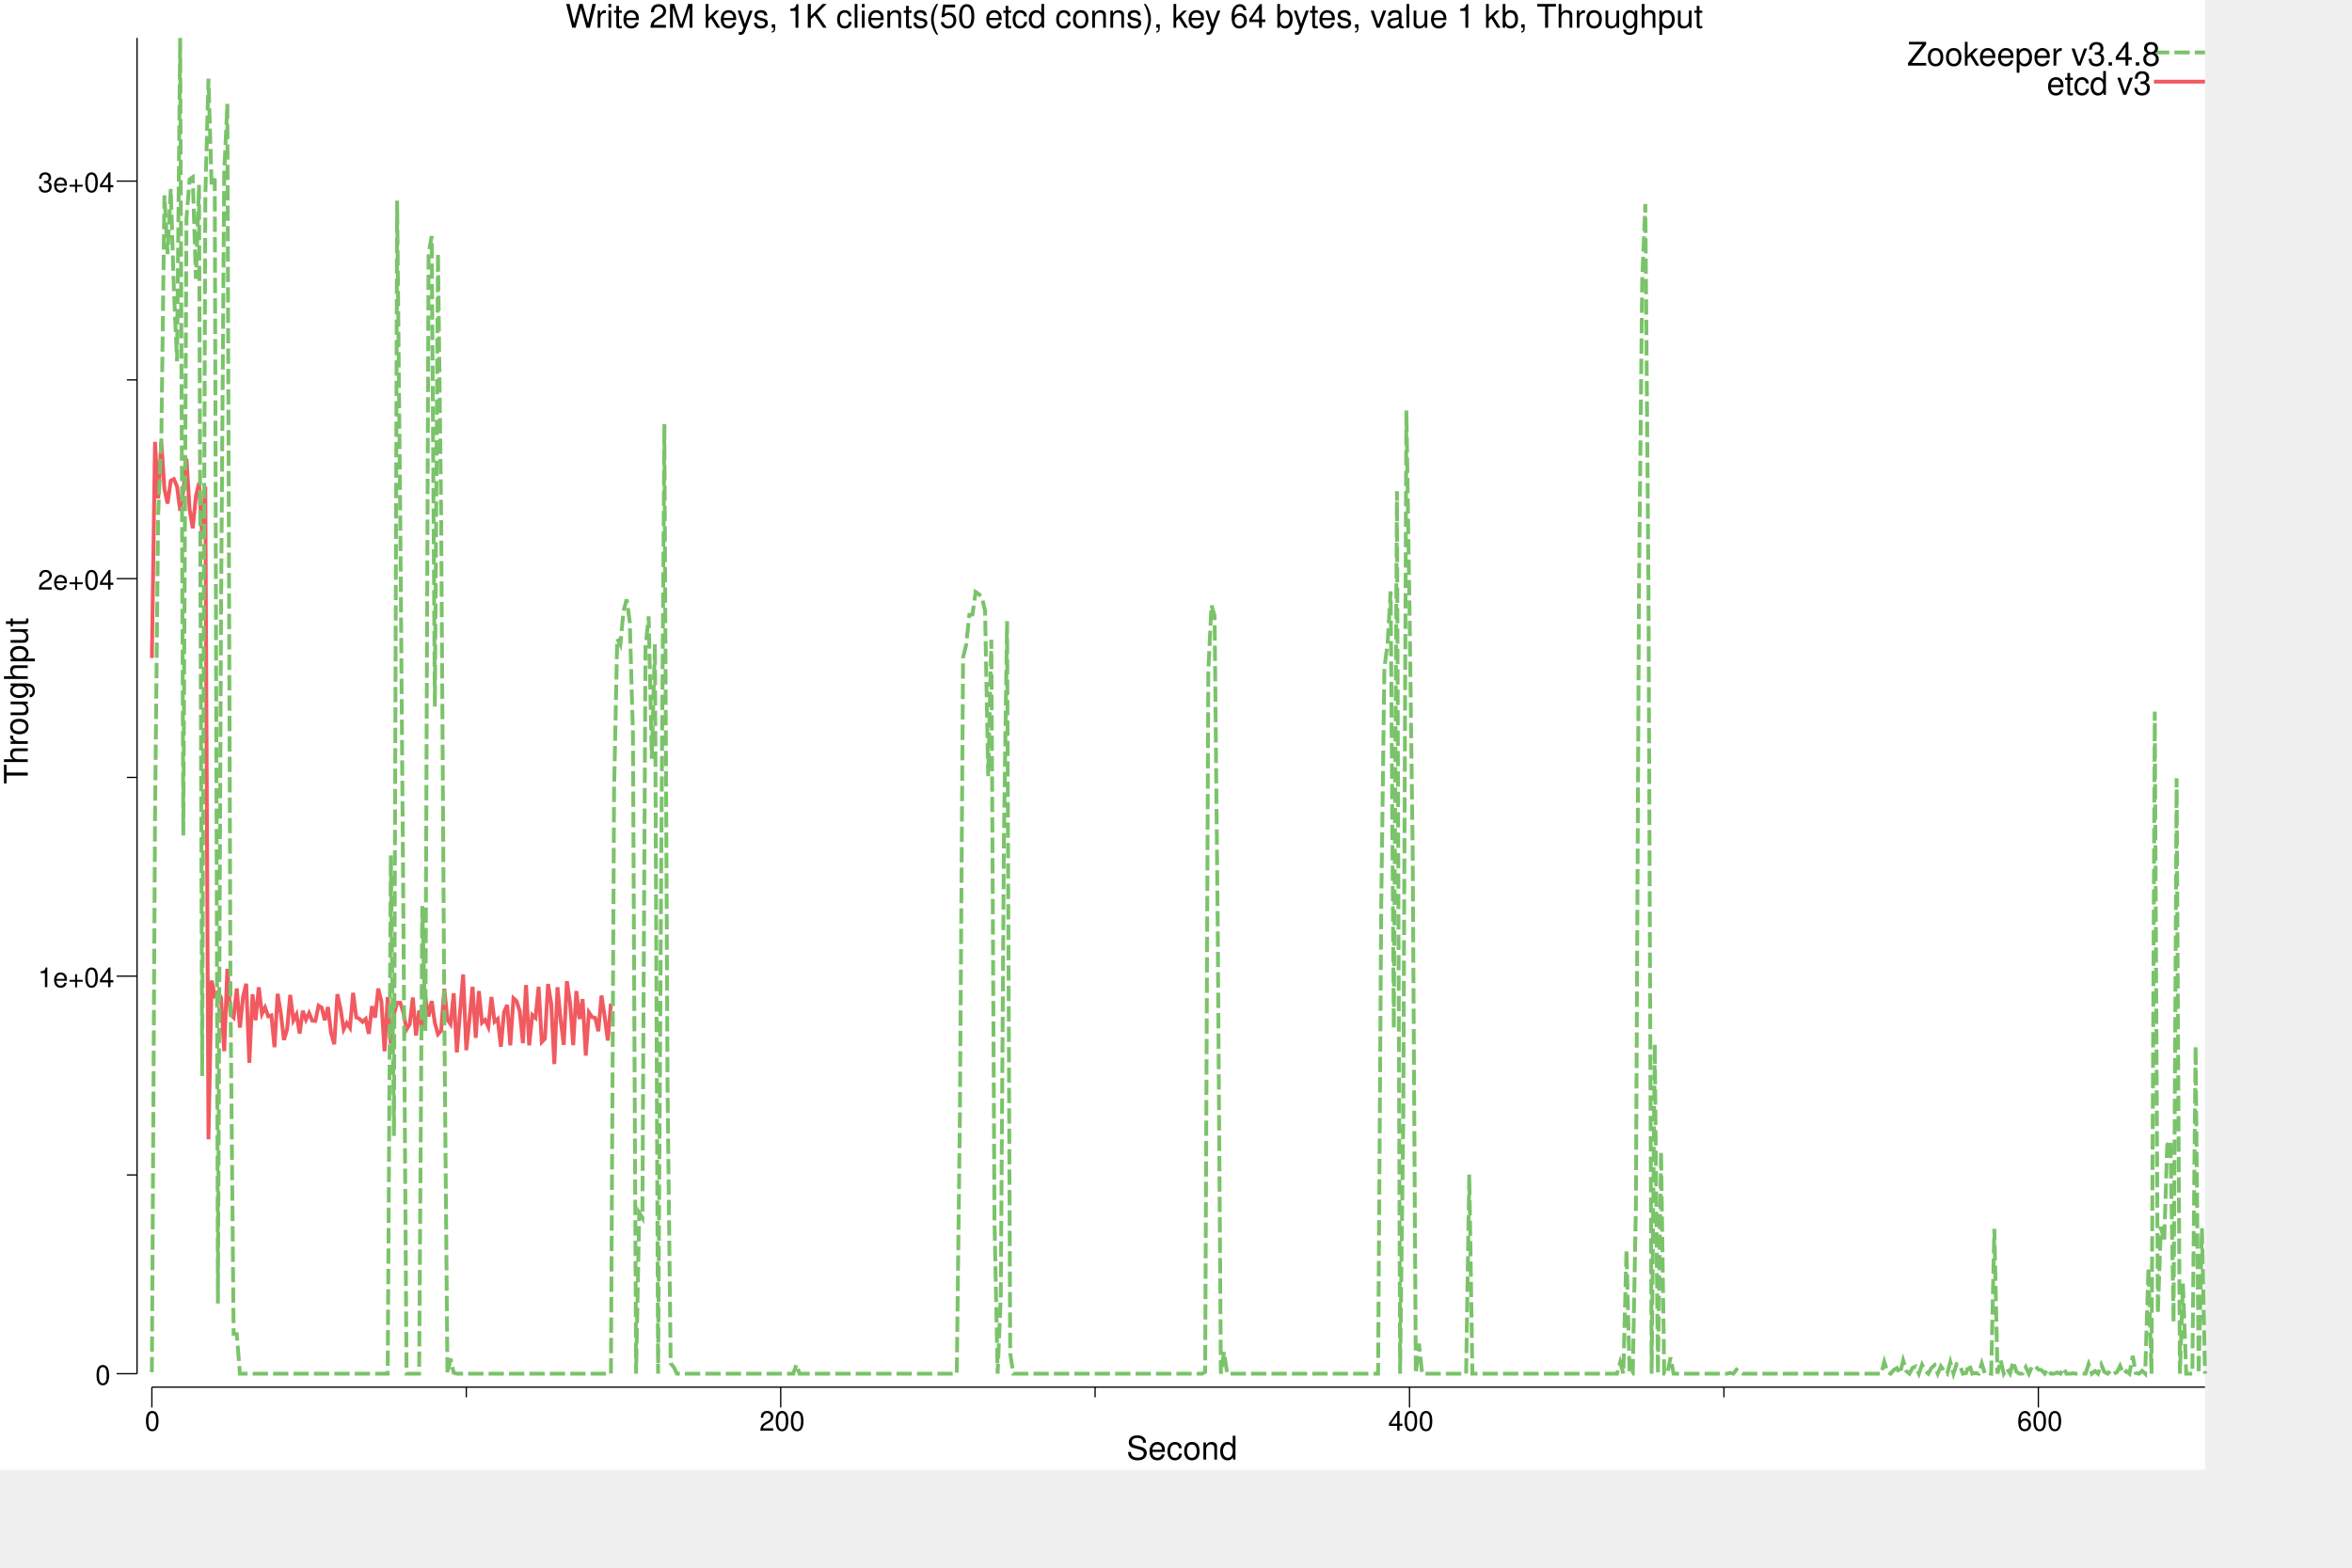
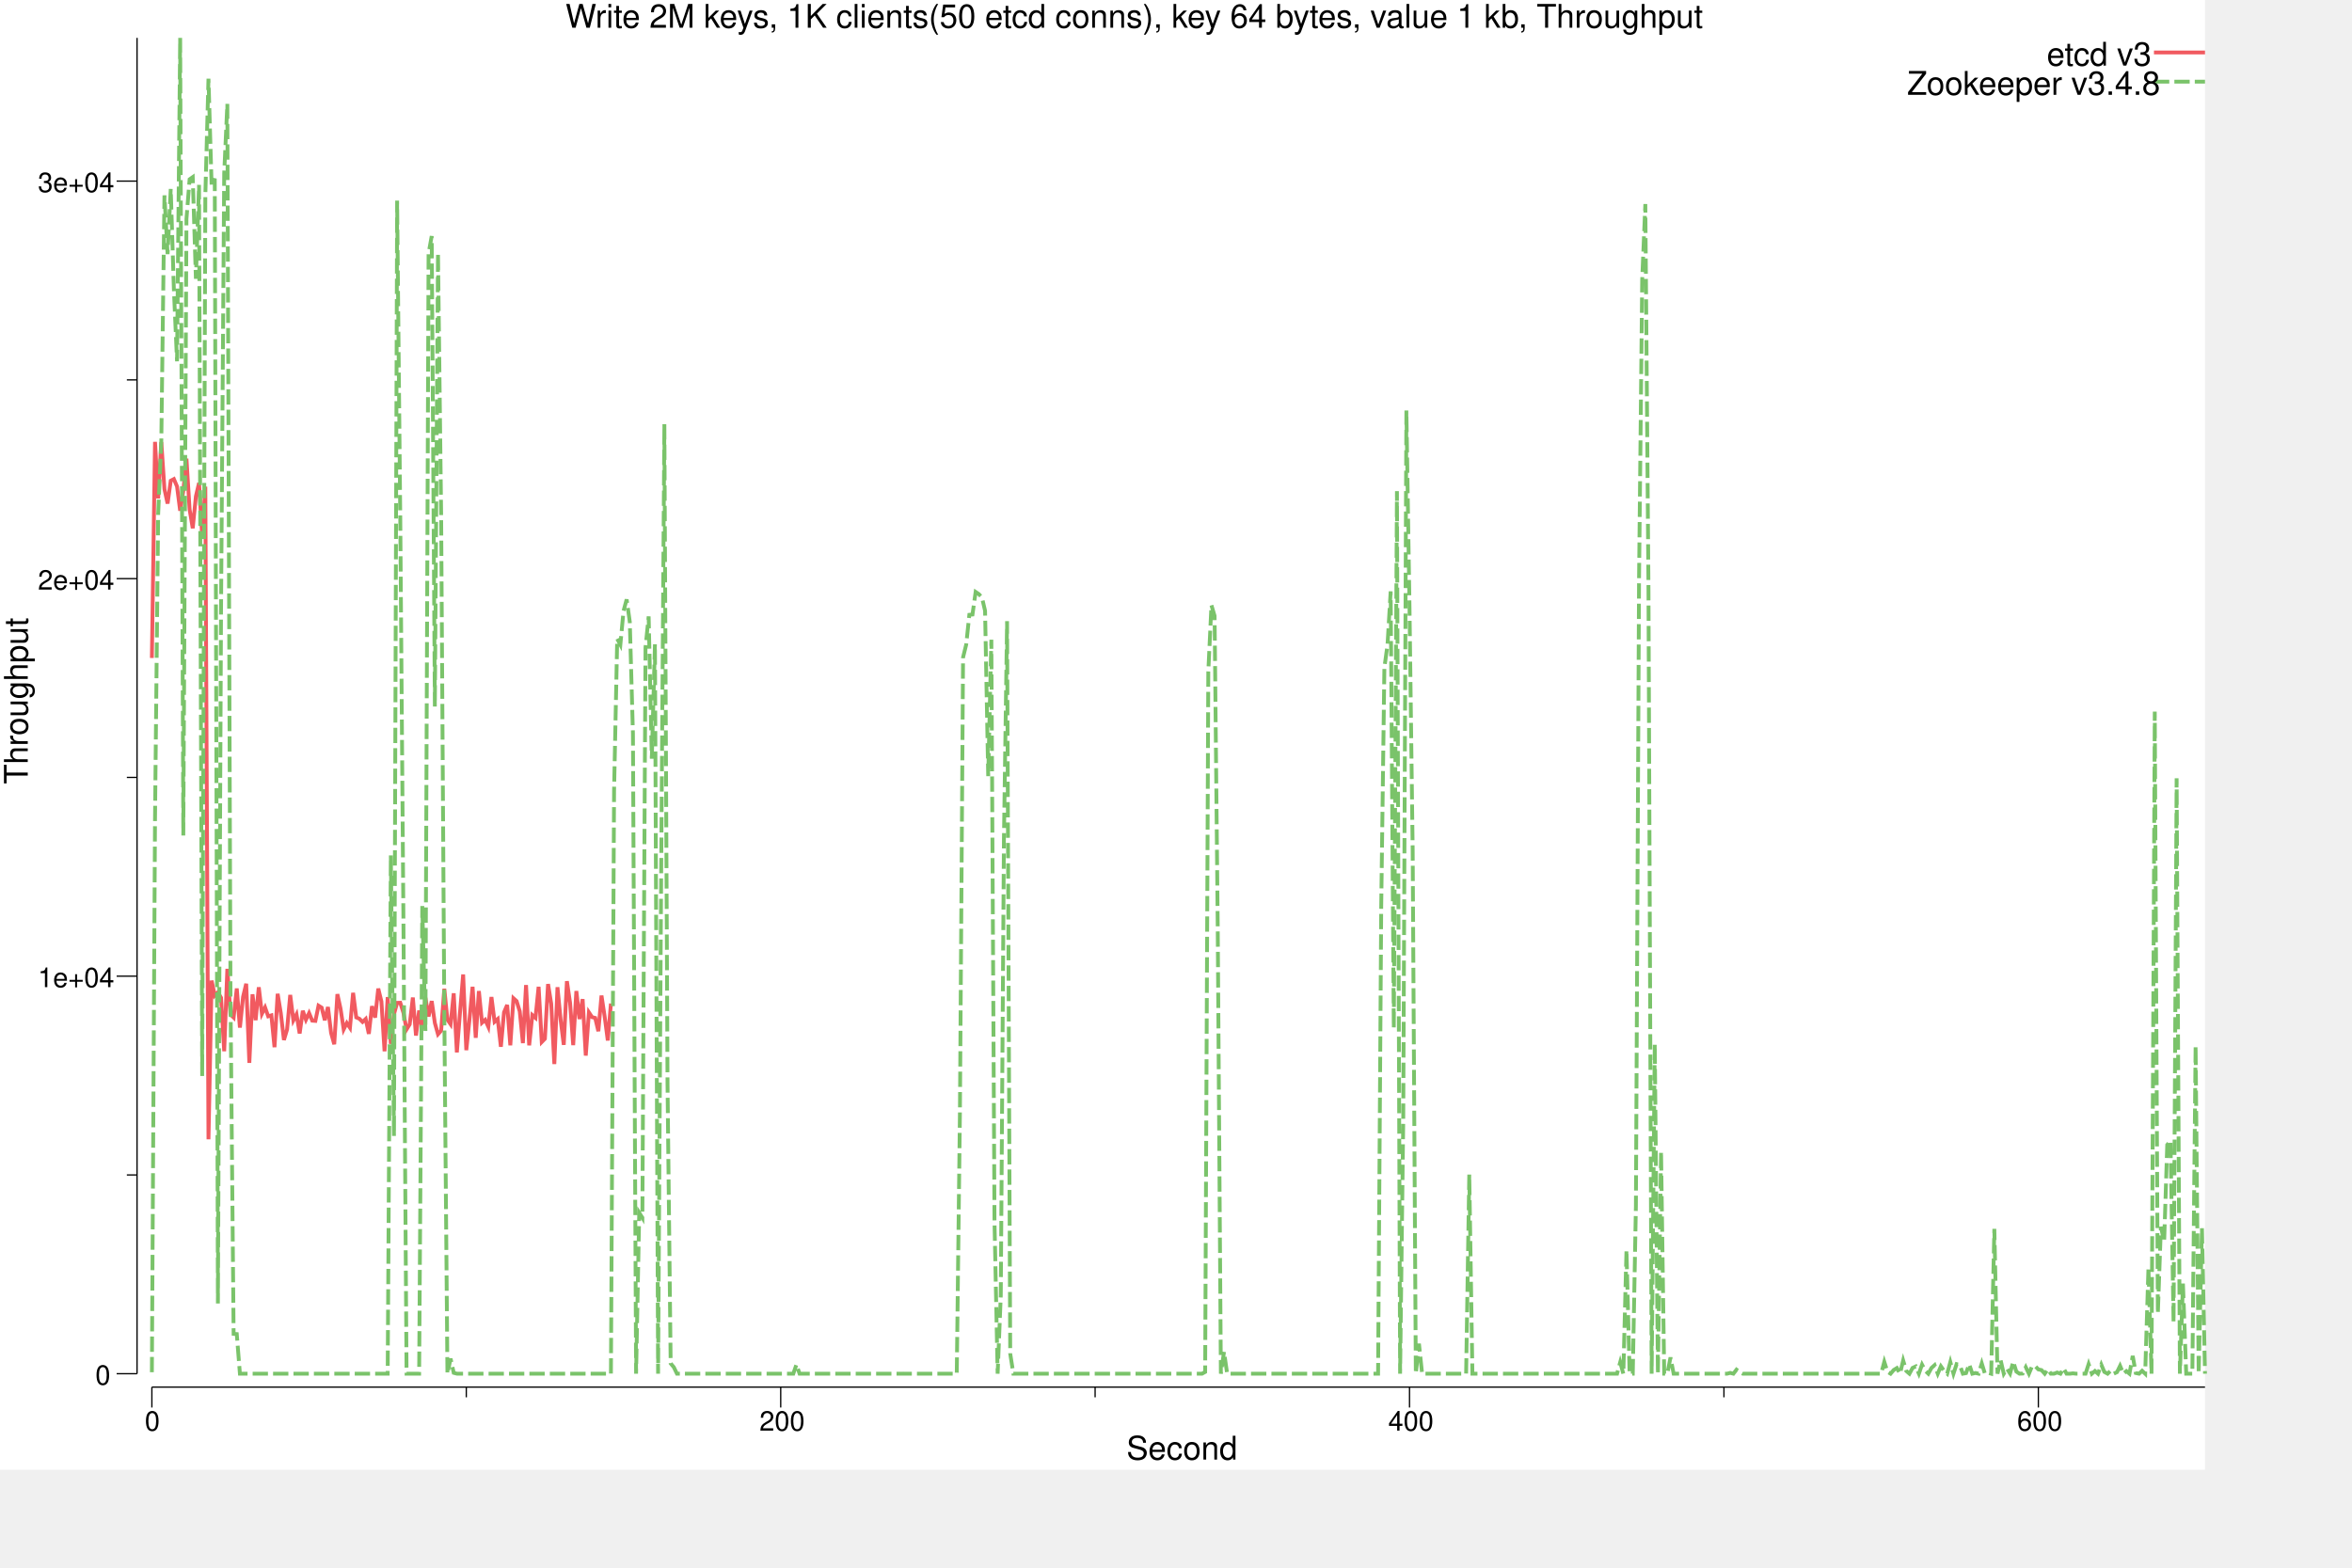
<svg xmlns="http://www.w3.org/2000/svg" width="12in" height="8in">
  <g transform="scale(1, -1) translate(0, -720)">
    <path d="M0,0L1080,0L1080,720L0,720Z" style="fill:#FFFFFF" />
    <text x="276.97" y="-706.41" transform="scale(1, -1)" style="font-family:Helvetica;font-weight:normal;font-style:normal;font-size:12pt">Write 2M keys, 1K clients(50 etcd conns), key 64 bytes, value 1 kb, Throughput</text>
    <text x="551.76" y="-4.965" transform="scale(1, -1)" style="font-family:Helvetica;font-weight:normal;font-style:normal;font-size:12pt">Second</text>
    <text x="70.912" y="-19.142" transform="scale(1, -1)" style="font-family:Helvetica;font-weight:normal;font-style:normal;font-size:10pt">0</text>
    <text x="371.96" y="-19.142" transform="scale(1, -1)" style="font-family:Helvetica;font-weight:normal;font-style:normal;font-size:10pt">200</text>
    <text x="679.96" y="-19.142" transform="scale(1, -1)" style="font-family:Helvetica;font-weight:normal;font-style:normal;font-size:10pt">400</text>
    <text x="987.96" y="-19.142" transform="scale(1, -1)" style="font-family:Helvetica;font-weight:normal;font-style:normal;font-size:10pt">600</text>
    <path d="M74.388,30.467L74.388,40.467" style="fill:none;stroke:#000000;stroke-width:0.625" />
    <path d="M382.39,30.467L382.39,40.467" style="fill:none;stroke:#000000;stroke-width:0.625" />
    <path d="M690.38,30.467L690.38,40.467" style="fill:none;stroke:#000000;stroke-width:0.625" />
    <path d="M998.38,30.467L998.38,40.467" style="fill:none;stroke:#000000;stroke-width:0.625" />
    <path d="M228.39,35.468L228.39,40.467" style="fill:none;stroke:#000000;stroke-width:0.625" />
    <path d="M536.38,35.468L536.38,40.467" style="fill:none;stroke:#000000;stroke-width:0.625" />
    <path d="M844.38,35.468L844.38,40.467" style="fill:none;stroke:#000000;stroke-width:0.625" />
    <path d="M74.388,40.467L1080,40.467" style="fill:none;stroke:#000000;stroke-width:0.625" />
    <g transform="rotate(90)">
      <text x="335.88" y="13.59" transform="scale(1, -1)" style="font-family:Helvetica;font-weight:normal;font-style:normal;font-size:12pt">Throughput</text>
    </g>
    <text x="46.705" y="-41.661" transform="scale(1, -1)" style="font-family:Helvetica;font-weight:normal;font-style:normal;font-size:10pt">0</text>
    <text x="18.555" y="-236.41" transform="scale(1, -1)" style="font-family:Helvetica;font-weight:normal;font-style:normal;font-size:10pt">1e+04</text>
    <text x="18.555" y="-431.16" transform="scale(1, -1)" style="font-family:Helvetica;font-weight:normal;font-style:normal;font-size:10pt">2e+04</text>
    <text x="18.555" y="-625.91" transform="scale(1, -1)" style="font-family:Helvetica;font-weight:normal;font-style:normal;font-size:10pt">3e+04</text>
    <path d="M57.13,47.03L67.13,47.03" style="fill:none;stroke:#000000;stroke-width:0.625" />
    <path d="M57.13,241.78L67.13,241.78" style="fill:none;stroke:#000000;stroke-width:0.625" />
    <path d="M57.13,436.53L67.13,436.53" style="fill:none;stroke:#000000;stroke-width:0.625" />
    <path d="M57.13,631.28L67.13,631.28" style="fill:none;stroke:#000000;stroke-width:0.625" />
    <path d="M62.13,144.4L67.13,144.4" style="fill:none;stroke:#000000;stroke-width:0.625" />
    <path d="M62.13,339.15L67.13,339.15" style="fill:none;stroke:#000000;stroke-width:0.625" />
    <path d="M62.13,533.9L67.13,533.9" style="fill:none;stroke:#000000;stroke-width:0.625" />
    <path d="M67.13,47.03L67.13,701.44" style="fill:none;stroke:#000000;stroke-width:0.625" />
    <path d="M74.388,397.66L75.927,503.54L77.467,475.83L79.007,503.44L80.547,480.4L82.087,473.3L83.627,484.49L85.167,485.31L86.707,481.69L88.247,469.79L89.787,479.61L91.327,495.32L92.867,470.41L94.407,461.2L95.947,476.84L97.487,483.42L99.027,457.27L100.57,481.59L102.11,161.85L103.65,239.62L105.19,232.31L106.73,233.87L108.27,231.22L109.81,204.99L111.35,245.36L112.89,223.04L114.43,221.53L115.97,235.76L117.51,216.58L119.05,231.65L120.59,238.08L122.13,199.3L123.67,232.9L125.21,220.22L126.75,236.35L128.29,223.38L129.83,226.45L131.37,222.11L132.91,222.58L134.45,206.98L135.99,233.15L137.53,223.69L139.07,210.52L140.61,215.66L142.15,232.59L143.69,220.14L145.23,223.06L146.77,213.7L148.31,224.82L149.85,220.43L151.39,223.69L152.93,219.99L154.47,219.87L156.01,227.33L157.55,226.37L159.09,220.18L160.63,226.67L162.17,213.95L163.71,208.42L165.25,232.98L166.79,225.89L168.33,215.72L169.87,218.82L171.41,216.5L172.95,233.62L174.49,221.58L176.03,220.92L177.57,219.36L179.11,220.82L180.65,213.52L182.19,227.09L183.73,221.47L185.27,235.7L186.81,229.43L188.35,204.97L189.89,231.54L191.43,208.63L192.97,223.2L194.51,228.71L196.05,228.75L197.59,223.9L199.13,215.7L200.67,218.19L202.21,231.32L203.75,212.68L205.29,224.95L206.83,215.8L208.37,231.22L209.91,222.01L211.45,229.59L212.99,218.84L214.53,213.33L216.07,215.08L217.61,235.61L219.15,220.47L220.69,218.25L222.23,233.39L223.77,204.43L225.31,224.02L226.85,242.62L228.39,205.52L229.93,220.4L231.47,236.58L233.01,211.57L234.55,234.5L236.09,218.97L237.63,220.38L239.17,216.99L240.71,231.57L242.25,219.44L243.79,220.79L245.33,207.19L246.87,224.08L248.41,227.68L249.95,207.91L251.49,230.95L253.03,229.57L254.57,224.56L256.11,208.98L257.65,237.42L259.19,207.89L260.73,222.71L262.27,221.37L263.81,236.58L265.35,209.53L266.89,211.11L268.43,237.92L269.97,228.36L271.51,198.72L273.05,236.38L274.59,220.45L276.13,208.13L277.67,239.33L279.21,228.75L280.75,207.99L282.29,234.51L283.83,220.77L285.37,230.54L286.91,202.87L288.45,224.04L289.99,221.7L291.53,221.33L293.07,214.81L294.61,232.28L296.15,222.07L297.69,210.27L299.23,228.38" style="fill:none;stroke:#F15A60;stroke-width:1.875" />
    <path d="M74.388,47.751L75.927,319.02L77.467,468.1L79.007,503.95L80.547,624.3L82.087,595.5L83.627,627.42L85.167,578.11L86.707,543L88.247,701.44L89.787,310.68L91.327,612.78L92.867,632.15L94.407,633.24L95.947,583.41L97.487,629.43L99.027,192.88L100.57,624.15L102.11,681.46L103.65,629.27L105.19,632.52L106.73,81.423L108.27,422.35L109.81,635.02L111.35,669.1L112.89,232.61L114.43,66.563L115.97,66.446L117.51,47.03L119.05,47.03L120.59,47.03L122.13,47.03L123.67,47.03L125.21,47.03L126.75,47.03L128.29,47.03L129.83,47.03L131.37,47.03L132.91,47.03L134.45,47.03L135.99,47.03L137.53,47.03L139.07,47.03L140.61,47.03L142.15,47.03L143.69,47.03L145.23,47.03L146.77,47.03L148.31,47.03L149.85,47.03L151.39,47.03L152.93,47.03L154.47,47.03L156.01,47.03L157.55,47.03L159.09,47.03L160.63,47.03L162.17,47.03L163.71,47.03L165.25,47.03L166.79,47.03L168.33,47.03L169.87,47.03L171.41,47.03L172.95,47.03L174.49,47.03L176.03,47.03L177.57,47.03L179.11,47.03L180.65,47.03L182.19,47.03L183.73,47.03L185.27,47.03L186.81,47.03L188.35,47.03L189.89,47.03L191.43,300.94L192.97,163.49L194.51,621.73L196.05,466.09L197.59,270.06L199.13,47.03L200.67,47.03L202.21,47.03L203.75,47.03L205.29,47.03L206.83,276.15L208.37,214.94L209.91,595.83L211.45,604.36L212.99,373.88L214.53,595.99L216.07,468.02L217.61,224.86L219.15,47.03L220.69,54.45L222.23,47.458L223.77,47.049L225.31,47.03L226.85,47.03L228.39,47.03L229.93,47.03L231.47,47.03L233.01,47.03L234.55,47.03L236.09,47.03L237.63,47.03L239.17,47.03L240.71,47.03L242.25,47.03L243.79,47.03L245.33,47.03L246.87,47.03L248.41,47.03L249.95,47.03L251.49,47.03L253.03,47.03L254.57,47.03L256.11,47.03L257.65,47.03L259.19,47.03L260.73,47.03L262.27,47.03L263.81,47.03L265.35,47.03L266.89,47.03L268.43,47.03L269.97,47.03L271.51,47.03L273.05,47.03L274.59,47.03L276.13,47.03L277.67,47.03L279.21,47.03L280.75,47.03L282.29,47.03L283.83,47.03L285.37,47.03L286.91,47.03L288.45,47.03L289.99,47.03L291.53,47.03L293.07,47.03L294.61,47.03L296.15,47.03L297.69,47.03L299.23,47.03L300.77,332.69L302.31,407.06L303.85,404.16L305.39,420.64L306.93,426.36L308.47,415.36L310.01,360.58L311.55,47.03L313.09,125.9L314.63,123.43L316.17,402.88L317.71,418.03L319.25,348.31L320.79,404.37L322.33,47.03L323.87,297.5L325.41,512.19L326.95,189.06L328.49,52.055L330.03,50.224L331.57,47.03L333.11,47.03L334.65,47.03L336.19,47.03L337.73,47.03L339.27,47.03L340.81,47.03L342.35,47.03L343.89,47.03L345.43,47.03L346.97,47.03L348.51,47.03L350.05,47.03L351.59,47.03L353.13,47.03L354.67,47.03L356.21,47.03L357.75,47.03L359.29,47.03L360.83,47.03L362.37,47.03L363.91,47.03L365.45,47.03L366.99,47.03L368.53,47.03L370.07,47.03L371.61,47.03L373.15,47.03L374.69,47.03L376.23,47.03L377.77,47.03L379.31,47.03L380.85,47.03L382.39,47.03L383.93,47.03L385.47,47.03L387.01,47.03L388.55,47.03L390.09,51.49L391.63,47.03L393.17,47.03L394.71,47.03L396.25,47.03L397.79,47.03L399.33,47.03L400.87,47.03L402.41,47.03L403.95,47.03L405.49,47.03L407.03,47.03L408.57,47.03L410.1,47.03L411.64,47.03L413.18,47.03L414.72,47.03L416.26,47.03L417.8,47.03L419.34,47.03L420.88,47.03L422.42,47.03L423.96,47.03L425.5,47.03L427.04,47.03L428.58,47.03L430.12,47.03L431.66,47.03L433.2,47.03L434.74,47.03L436.28,47.03L437.82,47.03L439.36,47.03L440.9,47.03L442.44,47.049L443.98,47.03L445.52,47.03L447.06,47.03L448.6,47.03L450.14,47.03L451.68,47.03L453.22,47.03L454.76,47.03L456.3,47.03L457.84,47.03L459.38,47.03L460.92,47.03L462.46,47.03L464,47.03L465.54,47.03L467.08,47.03L468.62,47.03L470.16,174.2L471.7,397.97L473.24,404.2L474.78,418.81L476.32,418.96L477.86,430.02L479.4,428.97L480.94,427.37L482.48,420.79L484.02,339.76L485.56,406.61L487.1,121.64L488.64,47.03L490.18,85.376L491.72,309.06L493.26,415.71L494.8,56.845L496.34,47.03L497.88,47.03L499.42,47.03L500.96,47.03L502.5,47.03L504.04,47.03L505.58,47.03L507.12,47.03L508.66,47.03L510.2,47.03L511.74,47.03L513.28,47.03L514.82,47.03L516.36,47.03L517.9,47.03L519.44,47.03L520.98,47.03L522.52,47.03L524.06,47.03L525.6,47.03L527.14,47.03L528.68,47.03L530.22,47.03L531.76,47.03L533.3,47.03L534.84,47.03L536.38,47.03L537.92,47.03L539.46,47.03L541,47.03L542.54,47.03L544.08,47.03L545.62,47.03L547.16,47.03L548.7,47.03L550.24,47.03L551.78,47.03L553.32,47.03L554.86,47.03L556.4,47.03L557.94,47.03L559.48,47.03L561.02,47.03L562.56,47.03L564.1,47.03L565.64,47.03L567.18,47.03L568.72,47.03L570.26,47.03L571.8,47.03L573.34,47.03L574.88,47.03L576.42,47.03L577.96,47.03L579.5,47.03L581.04,47.03L582.58,47.03L584.12,47.03L585.66,47.03L587.2,47.03L588.74,47.03L590.28,47.887L591.82,390.96L593.36,423.5L594.9,418.3L596.44,265.83L597.98,47.03L599.52,57.741L601.06,47.03L602.6,47.03L604.14,47.03L605.68,47.03L607.22,47.03L608.76,47.03L610.3,47.03L611.84,47.03L613.38,47.03L614.92,47.03L616.46,47.03L618,47.03L619.54,47.03L621.08,47.03L622.62,47.03L624.16,47.03L625.7,47.03L627.24,47.03L628.78,47.03L630.32,47.03L631.86,47.03L633.4,47.03L634.94,47.03L636.48,47.03L638.02,47.03L639.56,47.03L641.1,47.03L642.64,47.03L644.18,47.03L645.72,47.03L647.26,47.03L648.8,47.03L650.34,47.03L651.88,47.03L653.42,47.03L654.96,47.03L656.5,47.03L658.04,47.03L659.58,47.03L661.12,47.03L662.66,47.03L664.2,47.03L665.74,47.03L667.28,47.03L668.82,47.03L670.36,47.03L671.9,47.03L673.44,47.03L674.98,47.03L676.52,276.21L678.06,392.87L679.6,404.16L681.14,430.3L682.68,216.34L684.22,479.41L685.76,47.03L687.3,171.01L688.84,518.89L690.38,421.86L691.92,303.67L693.46,47.069L695,61.753L696.54,47.069L698.08,47.03L699.62,47.03L701.16,47.03L702.7,47.03L704.24,47.03L705.78,47.03L707.32,47.03L708.86,47.03L710.4,47.03L711.94,47.03L713.48,47.03L715.02,47.03L716.56,47.03L718.1,47.03L719.64,144.58L721.18,47.03L722.72,47.03L724.26,47.03L725.8,47.03L727.34,47.03L728.88,47.03L730.42,47.03L731.96,47.03L733.5,47.03L735.04,47.03L736.58,47.03L738.12,47.03L739.66,47.03L741.2,47.03L742.74,47.03L744.28,47.03L745.82,47.03L747.36,47.03L748.9,47.03L750.44,47.03L751.98,47.03L753.52,47.03L755.06,47.03L756.6,47.03L758.14,47.03L759.68,47.03L761.22,47.03L762.76,47.03L764.3,47.03L765.84,47.03L767.38,47.03L768.92,47.03L770.46,47.03L772,47.03L773.54,47.03L775.08,47.03L776.62,47.03L778.16,47.03L779.7,47.03L781.24,47.03L782.78,47.03L784.32,47.03L785.86,47.03L787.4,47.03L788.94,47.03L790.48,47.03L792.02,47.03L793.56,52.658L795.1,47.03L796.64,107.6L798.18,47.03L799.72,47.03L801.26,129.33L802.8,436.9L804.34,583.04L805.88,620.04L807.42,431.17L808.96,47.03L810.5,208.5L812.04,47.03L813.58,155.89L815.12,47.03L816.66,47.03L818.2,55.015L819.74,47.03L821.28,47.03L822.82,47.03L824.36,47.03L825.9,47.03L827.44,47.03L828.98,47.03L830.52,47.03L832.06,47.03L833.6,47.03L835.14,47.03L836.68,47.03L838.22,47.03L839.76,47.03L841.3,47.03L842.84,47.03L844.38,47.03L845.92,47.03L847.46,47.439L849,47.03L850.54,49.016L852.08,47.848L853.62,47.03L855.16,47.03L856.7,47.03L858.24,47.03L859.78,47.03L861.32,47.03L862.86,47.03L864.4,47.03L865.94,47.03L867.48,47.03L869.02,47.03L870.56,47.03L872.1,47.03L873.64,47.03L875.18,47.03L876.72,47.03L878.26,47.03L879.8,47.03L881.34,47.03L882.88,47.03L884.42,47.03L885.96,47.03L887.5,47.03L889.04,47.03L890.58,47.03L892.12,47.03L893.66,47.03L895.2,47.03L896.74,47.03L898.28,47.03L899.82,47.03L901.36,47.03L902.9,47.03L904.44,47.03L905.98,47.03L907.52,47.03L909.06,47.03L910.6,47.03L912.14,47.03L913.68,47.03L915.22,47.03L916.76,47.03L918.3,47.03L919.84,47.03L921.38,47.03L922.92,52.853L924.46,47.945L926,47.03L927.54,48.861L929.08,49.795L930.62,47.03L932.16,53.515L933.7,48.354L935.24,47.03L936.78,49.873L938.32,50.594L939.86,47.03L941.4,51.49L942.94,48.549L944.48,47.03L946.02,49.854L947.56,51.217L949.1,47.03L950.64,50.672L952.18,48.452L953.72,47.03L955.26,52.736L956.8,47.03L958.34,51.723L959.88,51.314L961.42,47.03L962.96,47.322L964.5,51.704L966.04,47.03L967.58,47.381L969.12,47.03L970.66,52.093L972.2,47.03L973.74,47.497L975.28,47.03L976.82,118L978.36,47.03L979.9,53.671L981.44,47.03L982.98,49.542L984.52,47.108L986.06,52.95L987.6,48.062L989.14,47.03L990.68,47.108L992.22,50.224L993.76,47.03L995.3,50.73L996.84,50.75L998.38,49.133L999.92,48.802L1001.5,47.03L1003,49.211L1004.5,47.03L1006.1,47.049L1007.6,47.614L1009.2,47.03L1010.7,49.698L1012.2,47.03L1013.8,47.03L1015.3,47.205L1016.9,47.03L1018.4,47.03L1019.9,47.03L1021.5,47.03L1023,51.743L1024.6,47.03L1026.1,48.354L1027.6,47.03L1029.2,51.47L1030.7,47.906L1032.3,47.03L1033.8,48.471L1035.3,47.03L1036.9,47.79L1038.4,50.886L1040,47.03L1041.5,48.296L1043,47.03L1044.6,55.755L1046.1,47.361L1047.7,47.03L1049.2,48.452L1050.7,47.03L1052.3,98.872L1053.8,47.03L1055.4,371.38L1056.9,76.593L1058.4,119.03L1060,111.84L1061.5,159.13L1063.1,161.15L1064.6,72.192L1066.1,338.73L1067.7,47.03L1069.2,91.18L1070.8,47.03L1072.3,47.03L1073.8,47.03L1075.4,207.6L1076.9,47.03L1078.5,118.29L1080,47.03" style="fill:none;stroke:#7AC36A;stroke-width:1.875;stroke-dasharray:7.5,2.5" />
-     <path d="M1055,694.3L1080,694.3" style="fill:none;stroke:#7AC36A;stroke-width:1.875;stroke-dasharray:7.5,2.5" />
-     <text x="934.1" y="-687.85" transform="scale(1, -1)" style="font-family:Helvetica;font-weight:normal;font-style:normal;font-size:12pt">Zookeeper v3.4.8</text>
-     <path d="M1055,680L1080,680" style="fill:none;stroke:#F15A60;stroke-width:1.875" />
-     <text x="1002.5" y="-673.56" transform="scale(1, -1)" style="font-family:Helvetica;font-weight:normal;font-style:normal;font-size:12pt">etcd v3</text>
+     <path d="M1055,694.3L1080,694.3" style="fill:none;stroke:#F15A60;stroke-width:1.875" />
+     <text x="1002.5" y="-687.85" transform="scale(1, -1)" style="font-family:Helvetica;font-weight:normal;font-style:normal;font-size:12pt">etcd v3</text>
+     <path d="M1055,680L1080,680" style="fill:none;stroke:#7AC36A;stroke-width:1.875;stroke-dasharray:7.5,2.5" />
+     <text x="934.1" y="-673.56" transform="scale(1, -1)" style="font-family:Helvetica;font-weight:normal;font-style:normal;font-size:12pt">Zookeeper v3.4.8</text>
  </g>
</svg>
